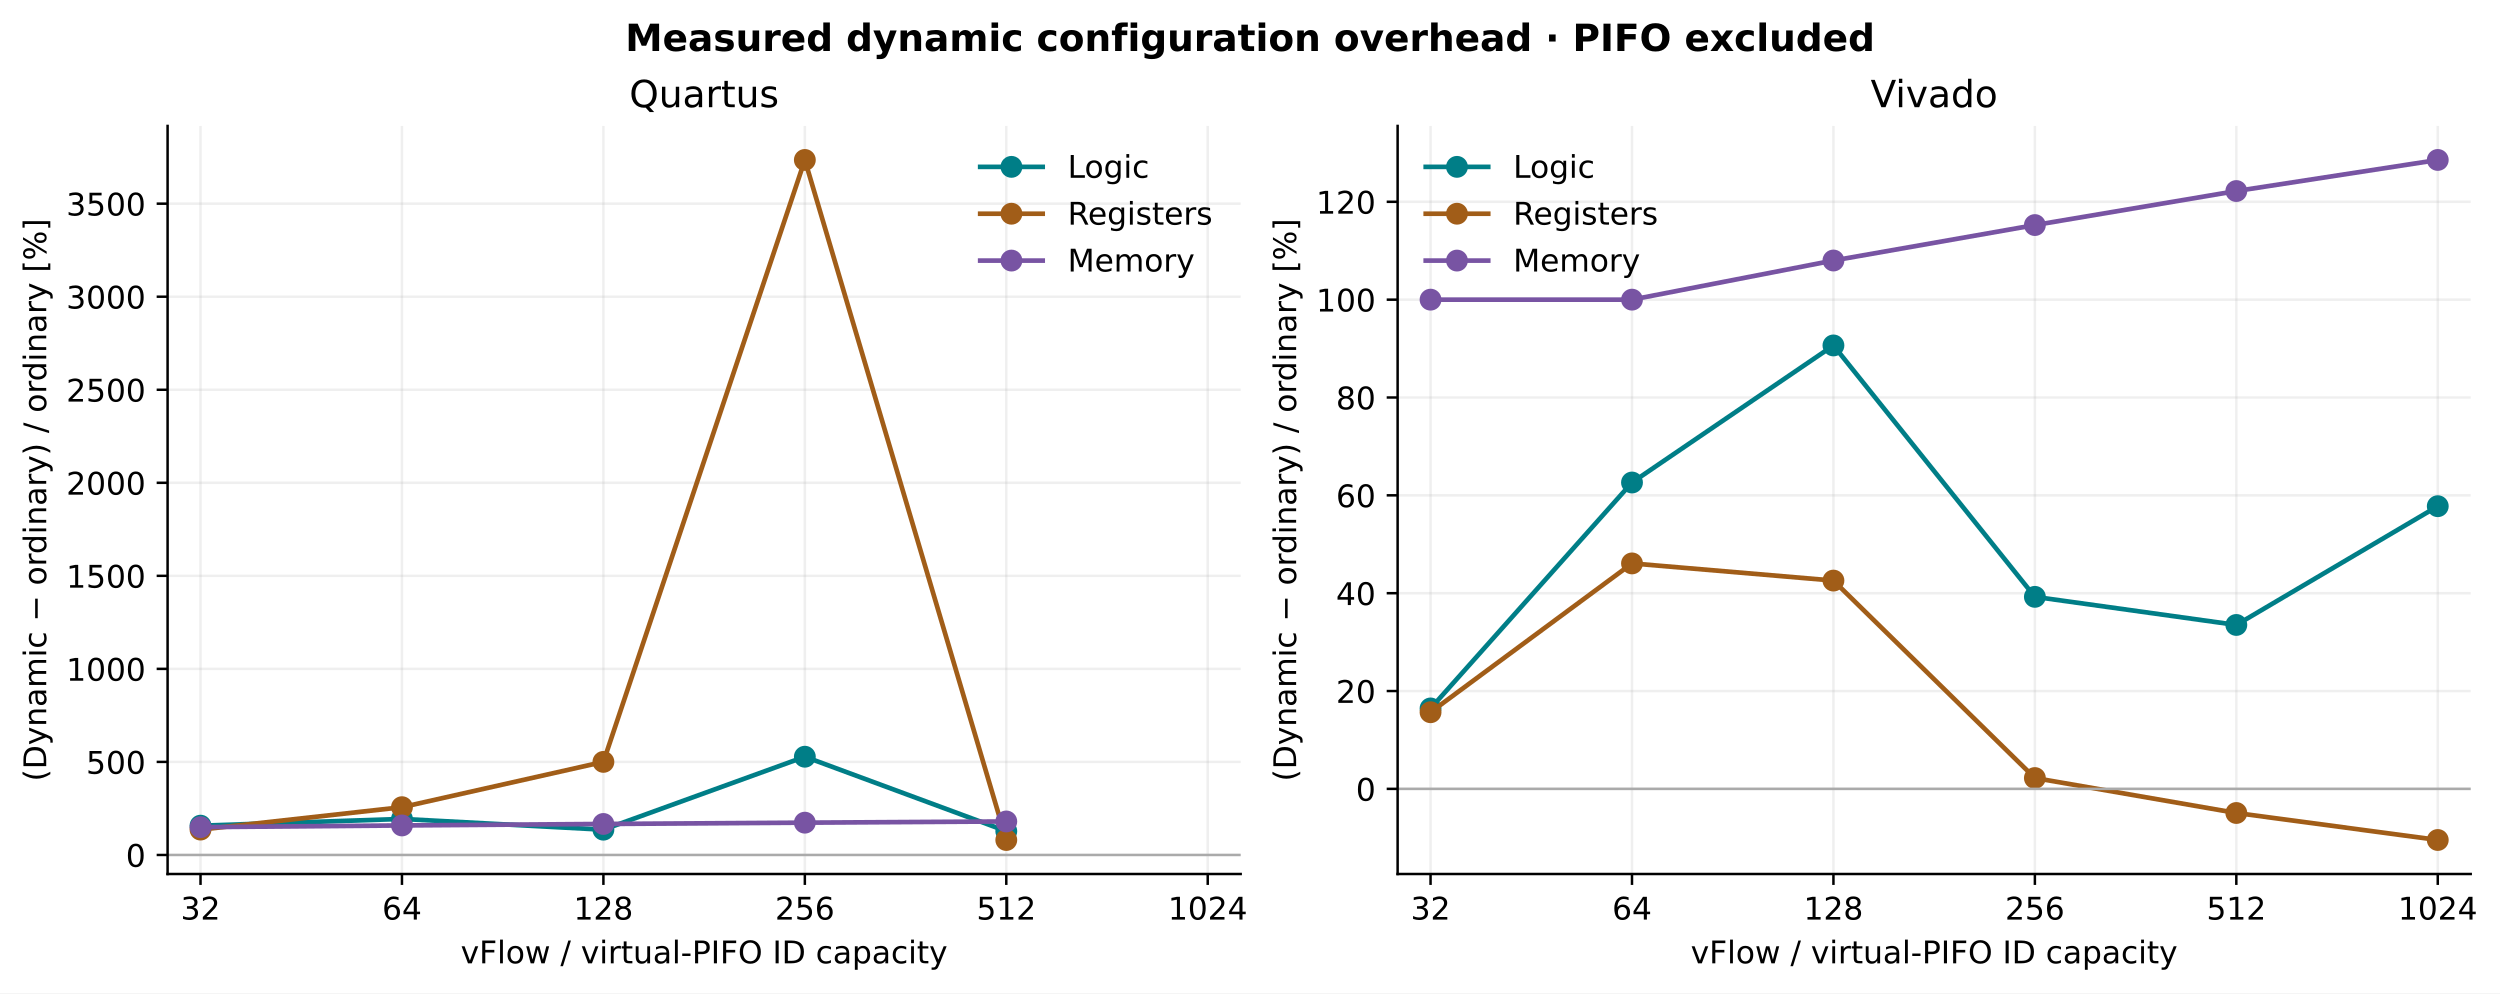
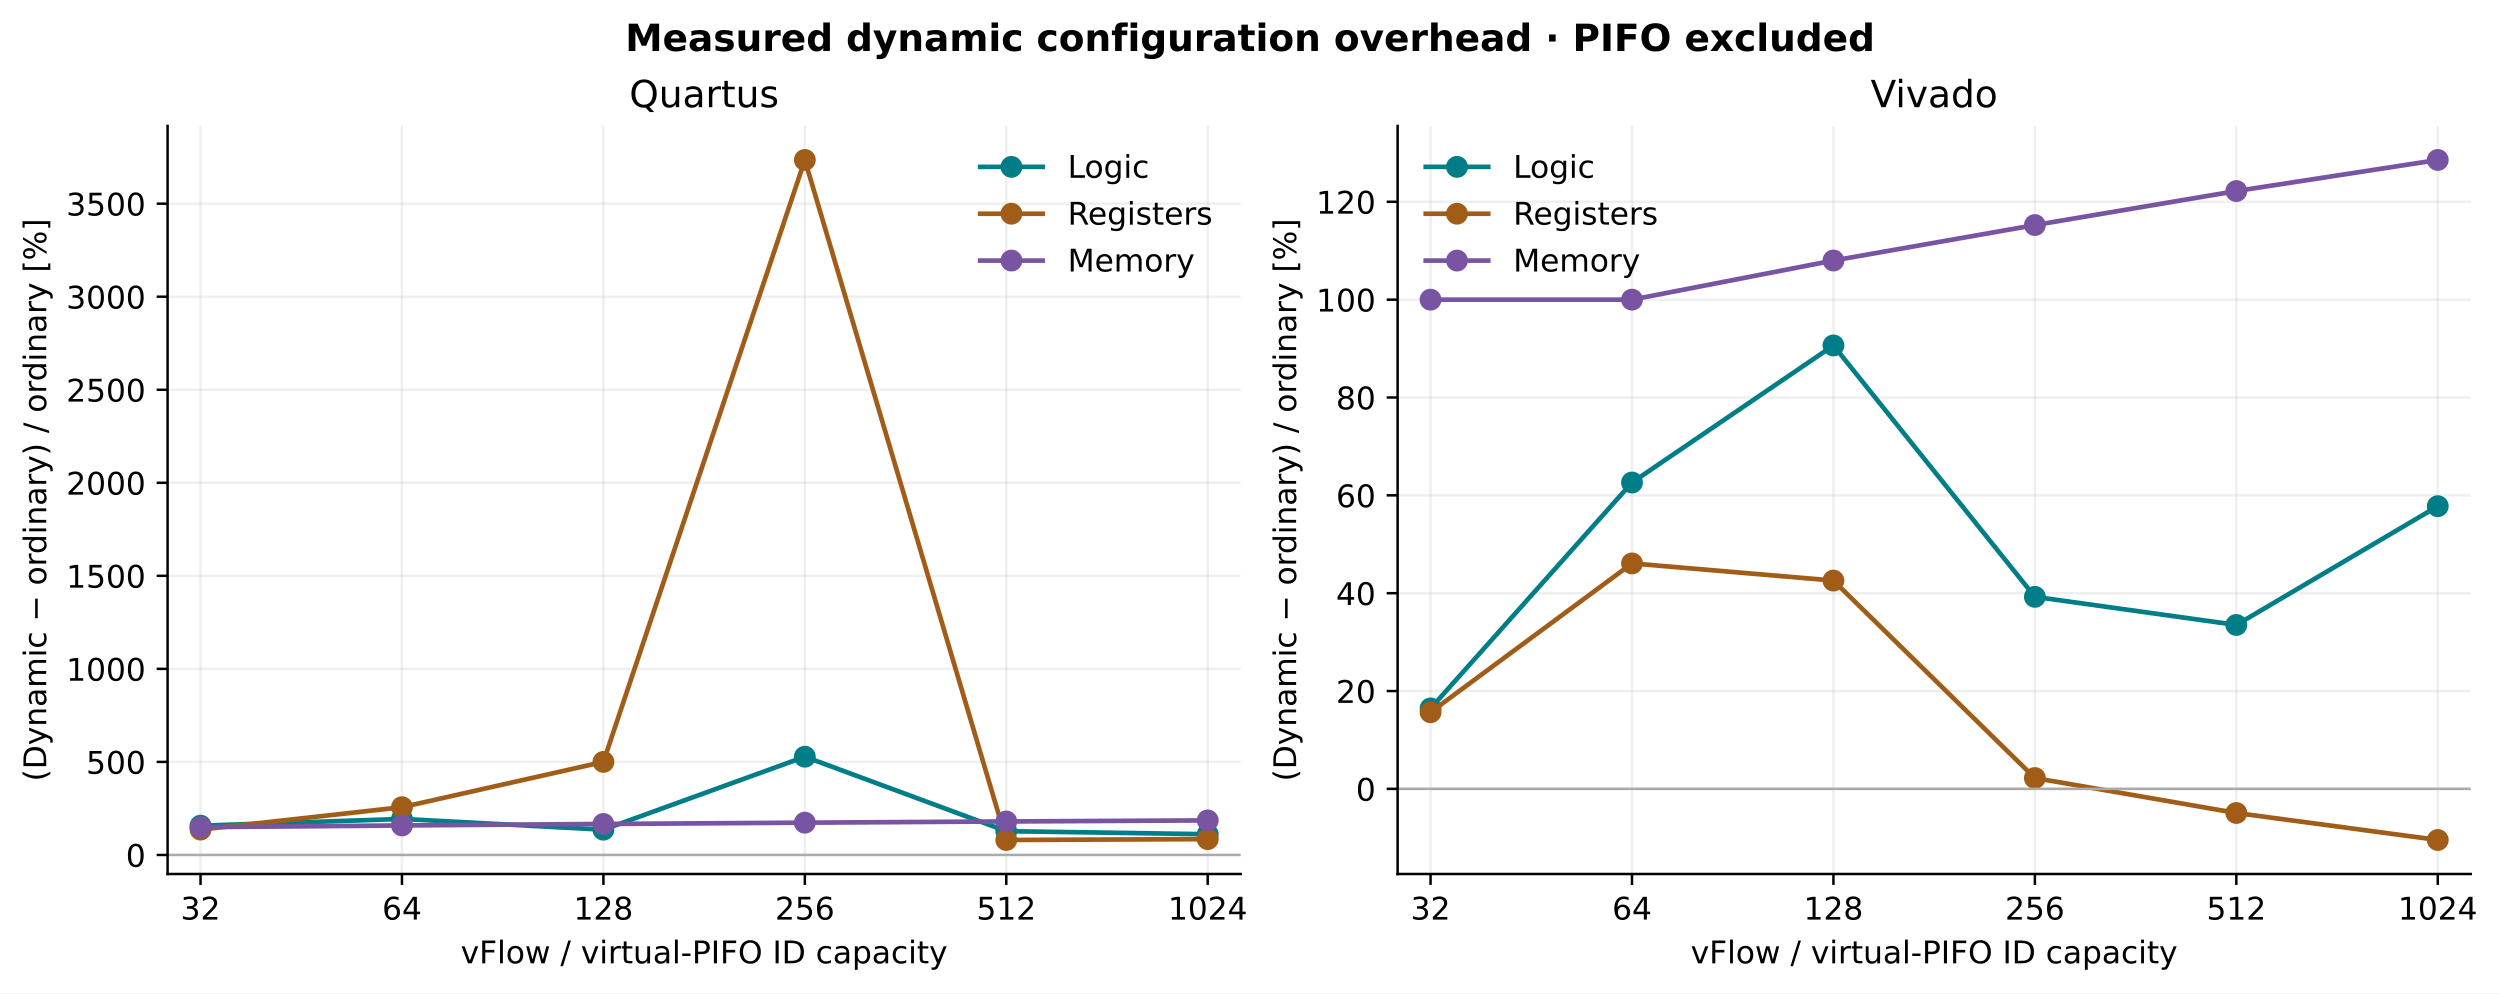
<svg xmlns="http://www.w3.org/2000/svg" xmlns:xlink="http://www.w3.org/1999/xlink" width="800.341pt" height="318pt" viewBox="0 0 800.341 318" version="1.1">
  <defs>
    <style type="text/css">*{stroke-linejoin: round; stroke-linecap: butt}</style>
  </defs>
  <g id="figure_1">
    <g id="patch_1">
      <path d="M 0 318  L 800.341 318  L 800.341 0  L 0 0  z " style="fill: #ffffff" />
    </g>
    <g id="axes_1">
      <g id="patch_2">
        <path d="M 53.651 279.799  L 397.181 279.799  L 397.181 40.32  L 53.651 40.32  z " style="fill: #ffffff" />
      </g>
      <g id="matplotlib.axis_1">
        <g id="xtick_1">
          <g id="line2d_1">
-             <path d="M 64.195 279.799  L 64.195 40.32  " clip-path="url(#p78a4fb3e5c)" style="fill: none; stroke: #b0b0b0; stroke-opacity: 0.2; stroke-width: 0.8; stroke-linecap: square" />
+             <path d="M 64.195 279.799  L 64.195 40.32  " clip-path="url(#pef6dad6946)" style="fill: none; stroke: #b0b0b0; stroke-opacity: 0.2; stroke-width: 0.8; stroke-linecap: square" />
          </g>
          <g id="line2d_2">
            <defs>
-               <path id="m01ea45f438" d="M 0 0  L 0 3.5  " style="stroke: #000000; stroke-width: 0.8" />
+               <path id="mdda1c6fd56" d="M 0 0  L 0 3.5  " style="stroke: #000000; stroke-width: 0.8" />
            </defs>
            <g>
-               <use xlink:href="#m01ea45f438" x="64.195" y="279.799" style="stroke: #000000; stroke-width: 0.8" />
+               <use xlink:href="#mdda1c6fd56" x="64.195" y="279.799" style="stroke: #000000; stroke-width: 0.8" />
            </g>
          </g>
          <g id="text_1">
            <text style="font-size: 10px; font-family: 'DejaVu Sans'; text-anchor: middle" x="64.195" y="294.396" transform="rotate(-0 64.19457 294.3964)">32</text>
          </g>
        </g>
        <g id="xtick_2">
          <g id="line2d_3">
-             <path d="M 128.683 279.799  L 128.683 40.32  " clip-path="url(#p78a4fb3e5c)" style="fill: none; stroke: #b0b0b0; stroke-opacity: 0.2; stroke-width: 0.8; stroke-linecap: square" />
+             <path d="M 128.683 279.799  L 128.683 40.32  " clip-path="url(#pef6dad6946)" style="fill: none; stroke: #b0b0b0; stroke-opacity: 0.2; stroke-width: 0.8; stroke-linecap: square" />
          </g>
          <g id="line2d_4">
            <g>
-               <use xlink:href="#m01ea45f438" x="128.683" y="279.799" style="stroke: #000000; stroke-width: 0.8" />
+               <use xlink:href="#mdda1c6fd56" x="128.683" y="279.799" style="stroke: #000000; stroke-width: 0.8" />
            </g>
          </g>
          <g id="text_2">
            <text style="font-size: 10px; font-family: 'DejaVu Sans'; text-anchor: middle" x="128.683" y="294.396" transform="rotate(-0 128.6831 294.3964)">64</text>
          </g>
        </g>
        <g id="xtick_3">
          <g id="line2d_5">
-             <path d="M 193.172 279.799  L 193.172 40.32  " clip-path="url(#p78a4fb3e5c)" style="fill: none; stroke: #b0b0b0; stroke-opacity: 0.2; stroke-width: 0.8; stroke-linecap: square" />
+             <path d="M 193.172 279.799  L 193.172 40.32  " clip-path="url(#pef6dad6946)" style="fill: none; stroke: #b0b0b0; stroke-opacity: 0.2; stroke-width: 0.8; stroke-linecap: square" />
          </g>
          <g id="line2d_6">
            <g>
-               <use xlink:href="#m01ea45f438" x="193.172" y="279.799" style="stroke: #000000; stroke-width: 0.8" />
+               <use xlink:href="#mdda1c6fd56" x="193.172" y="279.799" style="stroke: #000000; stroke-width: 0.8" />
            </g>
          </g>
          <g id="text_3">
            <text style="font-size: 10px; font-family: 'DejaVu Sans'; text-anchor: middle" x="193.172" y="294.396" transform="rotate(-0 193.1716 294.3964)">128</text>
          </g>
        </g>
        <g id="xtick_4">
          <g id="line2d_7">
-             <path d="M 257.66 279.799  L 257.66 40.32  " clip-path="url(#p78a4fb3e5c)" style="fill: none; stroke: #b0b0b0; stroke-opacity: 0.2; stroke-width: 0.8; stroke-linecap: square" />
+             <path d="M 257.66 279.799  L 257.66 40.32  " clip-path="url(#pef6dad6946)" style="fill: none; stroke: #b0b0b0; stroke-opacity: 0.2; stroke-width: 0.8; stroke-linecap: square" />
          </g>
          <g id="line2d_8">
            <g>
-               <use xlink:href="#m01ea45f438" x="257.66" y="279.799" style="stroke: #000000; stroke-width: 0.8" />
+               <use xlink:href="#mdda1c6fd56" x="257.66" y="279.799" style="stroke: #000000; stroke-width: 0.8" />
            </g>
          </g>
          <g id="text_4">
            <text style="font-size: 10px; font-family: 'DejaVu Sans'; text-anchor: middle" x="257.66" y="294.396" transform="rotate(-0 257.66 294.3964)">256</text>
          </g>
        </g>
        <g id="xtick_5">
          <g id="line2d_9">
-             <path d="M 322.149 279.799  L 322.149 40.32  " clip-path="url(#p78a4fb3e5c)" style="fill: none; stroke: #b0b0b0; stroke-opacity: 0.2; stroke-width: 0.8; stroke-linecap: square" />
+             <path d="M 322.149 279.799  L 322.149 40.32  " clip-path="url(#pef6dad6946)" style="fill: none; stroke: #b0b0b0; stroke-opacity: 0.2; stroke-width: 0.8; stroke-linecap: square" />
          </g>
          <g id="line2d_10">
            <g>
-               <use xlink:href="#m01ea45f438" x="322.149" y="279.799" style="stroke: #000000; stroke-width: 0.8" />
+               <use xlink:href="#mdda1c6fd56" x="322.149" y="279.799" style="stroke: #000000; stroke-width: 0.8" />
            </g>
          </g>
          <g id="text_5">
            <text style="font-size: 10px; font-family: 'DejaVu Sans'; text-anchor: middle" x="322.149" y="294.396" transform="rotate(-0 322.1485 294.3964)">512</text>
          </g>
        </g>
        <g id="xtick_6">
          <g id="line2d_11">
-             <path d="M 386.637 279.799  L 386.637 40.32  " clip-path="url(#p78a4fb3e5c)" style="fill: none; stroke: #b0b0b0; stroke-opacity: 0.2; stroke-width: 0.8; stroke-linecap: square" />
+             <path d="M 386.637 279.799  L 386.637 40.32  " clip-path="url(#pef6dad6946)" style="fill: none; stroke: #b0b0b0; stroke-opacity: 0.2; stroke-width: 0.8; stroke-linecap: square" />
          </g>
          <g id="line2d_12">
            <g>
-               <use xlink:href="#m01ea45f438" x="386.637" y="279.799" style="stroke: #000000; stroke-width: 0.8" />
+               <use xlink:href="#mdda1c6fd56" x="386.637" y="279.799" style="stroke: #000000; stroke-width: 0.8" />
            </g>
          </g>
          <g id="text_6">
            <text style="font-size: 10px; font-family: 'DejaVu Sans'; text-anchor: middle" x="386.637" y="294.396" transform="rotate(-0 386.637 294.3964)">1024</text>
          </g>
        </g>
        <g id="text_7">
          <text style="font-size: 10px; font-family: 'DejaVu Sans'; text-anchor: middle" x="225.416" y="308.397" transform="rotate(-0 225.4158 308.3972)">vFlow / virtual-PIFO ID capacity</text>
        </g>
      </g>
      <g id="matplotlib.axis_2">
        <g id="ytick_1">
          <g id="line2d_13">
-             <path d="M 53.651 273.702  L 397.181 273.702  " clip-path="url(#p78a4fb3e5c)" style="fill: none; stroke: #b0b0b0; stroke-opacity: 0.2; stroke-width: 0.8; stroke-linecap: square" />
+             <path d="M 53.651 273.702  L 397.181 273.702  " clip-path="url(#pef6dad6946)" style="fill: none; stroke: #b0b0b0; stroke-opacity: 0.2; stroke-width: 0.8; stroke-linecap: square" />
          </g>
          <g id="line2d_14">
            <defs>
-               <path id="mc068bdd57a" d="M 0 0  L -3.5 0  " style="stroke: #000000; stroke-width: 0.8" />
+               <path id="m05d23c8e05" d="M 0 0  L -3.5 0  " style="stroke: #000000; stroke-width: 0.8" />
            </defs>
            <g>
-               <use xlink:href="#mc068bdd57a" x="53.651" y="273.702" style="stroke: #000000; stroke-width: 0.8" />
+               <use xlink:href="#m05d23c8e05" x="53.651" y="273.702" style="stroke: #000000; stroke-width: 0.8" />
            </g>
          </g>
          <g id="text_8">
            <text style="font-size: 10px; font-family: 'DejaVu Sans'; text-anchor: end" x="46.651" y="277.501" transform="rotate(-0 46.65078 277.5007)">0</text>
          </g>
        </g>
        <g id="ytick_2">
          <g id="line2d_15">
-             <path d="M 53.651 243.916  L 397.181 243.916  " clip-path="url(#p78a4fb3e5c)" style="fill: none; stroke: #b0b0b0; stroke-opacity: 0.2; stroke-width: 0.8; stroke-linecap: square" />
+             <path d="M 53.651 243.916  L 397.181 243.916  " clip-path="url(#pef6dad6946)" style="fill: none; stroke: #b0b0b0; stroke-opacity: 0.2; stroke-width: 0.8; stroke-linecap: square" />
          </g>
          <g id="line2d_16">
            <g>
-               <use xlink:href="#mc068bdd57a" x="53.651" y="243.916" style="stroke: #000000; stroke-width: 0.8" />
+               <use xlink:href="#m05d23c8e05" x="53.651" y="243.916" style="stroke: #000000; stroke-width: 0.8" />
            </g>
          </g>
          <g id="text_9">
            <text style="font-size: 10px; font-family: 'DejaVu Sans'; text-anchor: end" x="46.651" y="247.715" transform="rotate(-0 46.65078 247.7149)">500</text>
          </g>
        </g>
        <g id="ytick_3">
          <g id="line2d_17">
-             <path d="M 53.651 214.13  L 397.181 214.13  " clip-path="url(#p78a4fb3e5c)" style="fill: none; stroke: #b0b0b0; stroke-opacity: 0.2; stroke-width: 0.8; stroke-linecap: square" />
+             <path d="M 53.651 214.13  L 397.181 214.13  " clip-path="url(#pef6dad6946)" style="fill: none; stroke: #b0b0b0; stroke-opacity: 0.2; stroke-width: 0.8; stroke-linecap: square" />
          </g>
          <g id="line2d_18">
            <g>
-               <use xlink:href="#mc068bdd57a" x="53.651" y="214.13" style="stroke: #000000; stroke-width: 0.8" />
+               <use xlink:href="#m05d23c8e05" x="53.651" y="214.13" style="stroke: #000000; stroke-width: 0.8" />
            </g>
          </g>
          <g id="text_10">
            <text style="font-size: 10px; font-family: 'DejaVu Sans'; text-anchor: end" x="46.651" y="217.929" transform="rotate(-0 46.65078 217.929)">1000</text>
          </g>
        </g>
        <g id="ytick_4">
          <g id="line2d_19">
-             <path d="M 53.651 184.344  L 397.181 184.344  " clip-path="url(#p78a4fb3e5c)" style="fill: none; stroke: #b0b0b0; stroke-opacity: 0.2; stroke-width: 0.8; stroke-linecap: square" />
+             <path d="M 53.651 184.344  L 397.181 184.344  " clip-path="url(#pef6dad6946)" style="fill: none; stroke: #b0b0b0; stroke-opacity: 0.2; stroke-width: 0.8; stroke-linecap: square" />
          </g>
          <g id="line2d_20">
            <g>
-               <use xlink:href="#mc068bdd57a" x="53.651" y="184.344" style="stroke: #000000; stroke-width: 0.8" />
+               <use xlink:href="#m05d23c8e05" x="53.651" y="184.344" style="stroke: #000000; stroke-width: 0.8" />
            </g>
          </g>
          <g id="text_11">
            <text style="font-size: 10px; font-family: 'DejaVu Sans'; text-anchor: end" x="46.651" y="188.143" transform="rotate(-0 46.65078 188.1431)">1500</text>
          </g>
        </g>
        <g id="ytick_5">
          <g id="line2d_21">
-             <path d="M 53.651 154.558  L 397.181 154.558  " clip-path="url(#p78a4fb3e5c)" style="fill: none; stroke: #b0b0b0; stroke-opacity: 0.2; stroke-width: 0.8; stroke-linecap: square" />
+             <path d="M 53.651 154.558  L 397.181 154.558  " clip-path="url(#pef6dad6946)" style="fill: none; stroke: #b0b0b0; stroke-opacity: 0.2; stroke-width: 0.8; stroke-linecap: square" />
          </g>
          <g id="line2d_22">
            <g>
-               <use xlink:href="#mc068bdd57a" x="53.651" y="154.558" style="stroke: #000000; stroke-width: 0.8" />
+               <use xlink:href="#m05d23c8e05" x="53.651" y="154.558" style="stroke: #000000; stroke-width: 0.8" />
            </g>
          </g>
          <g id="text_12">
            <text style="font-size: 10px; font-family: 'DejaVu Sans'; text-anchor: end" x="46.651" y="158.357" transform="rotate(-0 46.65078 158.3572)">2000</text>
          </g>
        </g>
        <g id="ytick_6">
          <g id="line2d_23">
-             <path d="M 53.651 124.773  L 397.181 124.773  " clip-path="url(#p78a4fb3e5c)" style="fill: none; stroke: #b0b0b0; stroke-opacity: 0.2; stroke-width: 0.8; stroke-linecap: square" />
+             <path d="M 53.651 124.773  L 397.181 124.773  " clip-path="url(#pef6dad6946)" style="fill: none; stroke: #b0b0b0; stroke-opacity: 0.2; stroke-width: 0.8; stroke-linecap: square" />
          </g>
          <g id="line2d_24">
            <g>
-               <use xlink:href="#mc068bdd57a" x="53.651" y="124.773" style="stroke: #000000; stroke-width: 0.8" />
+               <use xlink:href="#m05d23c8e05" x="53.651" y="124.773" style="stroke: #000000; stroke-width: 0.8" />
            </g>
          </g>
          <g id="text_13">
            <text style="font-size: 10px; font-family: 'DejaVu Sans'; text-anchor: end" x="46.651" y="128.571" transform="rotate(-0 46.65078 128.5714)">2500</text>
          </g>
        </g>
        <g id="ytick_7">
          <g id="line2d_25">
-             <path d="M 53.651 94.987  L 397.181 94.987  " clip-path="url(#p78a4fb3e5c)" style="fill: none; stroke: #b0b0b0; stroke-opacity: 0.2; stroke-width: 0.8; stroke-linecap: square" />
+             <path d="M 53.651 94.987  L 397.181 94.987  " clip-path="url(#pef6dad6946)" style="fill: none; stroke: #b0b0b0; stroke-opacity: 0.2; stroke-width: 0.8; stroke-linecap: square" />
          </g>
          <g id="line2d_26">
            <g>
-               <use xlink:href="#mc068bdd57a" x="53.651" y="94.987" style="stroke: #000000; stroke-width: 0.8" />
+               <use xlink:href="#m05d23c8e05" x="53.651" y="94.987" style="stroke: #000000; stroke-width: 0.8" />
            </g>
          </g>
          <g id="text_14">
            <text style="font-size: 10px; font-family: 'DejaVu Sans'; text-anchor: end" x="46.651" y="98.785" transform="rotate(-0 46.65078 98.78548)">3000</text>
          </g>
        </g>
        <g id="ytick_8">
          <g id="line2d_27">
-             <path d="M 53.651 65.201  L 397.181 65.201  " clip-path="url(#p78a4fb3e5c)" style="fill: none; stroke: #b0b0b0; stroke-opacity: 0.2; stroke-width: 0.8; stroke-linecap: square" />
+             <path d="M 53.651 65.201  L 397.181 65.201  " clip-path="url(#pef6dad6946)" style="fill: none; stroke: #b0b0b0; stroke-opacity: 0.2; stroke-width: 0.8; stroke-linecap: square" />
          </g>
          <g id="line2d_28">
            <g>
-               <use xlink:href="#mc068bdd57a" x="53.651" y="65.201" style="stroke: #000000; stroke-width: 0.8" />
+               <use xlink:href="#m05d23c8e05" x="53.651" y="65.201" style="stroke: #000000; stroke-width: 0.8" />
            </g>
          </g>
          <g id="text_15">
            <text style="font-size: 10px; font-family: 'DejaVu Sans'; text-anchor: end" x="46.651" y="69" transform="rotate(-0 46.65078 68.99961)">3500</text>
          </g>
        </g>
        <g id="text_16">
          <text style="font-size: 10px; font-family: 'DejaVu Sans'; text-anchor: middle" x="14.798" y="160.059" transform="rotate(-90 14.79844 160.0591)">(Dynamic − ordinary) / ordinary [%]</text>
        </g>
      </g>
      <g id="line2d_29">
-         <path d="M 64.195 264.325  L 128.683 262.172  L 193.172 265.611  L 257.66 242.255  L 322.149 266.086  " clip-path="url(#p78a4fb3e5c)" style="fill: none; stroke: #007e87; stroke-width: 1.5; stroke-linecap: square" />
+         <path d="M 64.195 264.325  L 128.683 262.172  L 193.172 265.611  L 257.66 242.255  L 322.149 266.086  L 386.637 267.066  " clip-path="url(#pef6dad6946)" style="fill: none; stroke: #007e87; stroke-width: 1.5; stroke-linecap: square" />
        <defs>
-           <path id="mf0b96a7a0e" d="M 0 3  C 0.796 3 1.559 2.684 2.121 2.121  C 2.684 1.559 3 0.796 3 0  C 3 -0.796 2.684 -1.559 2.121 -2.121  C 1.559 -2.684 0.796 -3 0 -3  C -0.796 -3 -1.559 -2.684 -2.121 -2.121  C -2.684 -1.559 -3 -0.796 -3 0  C -3 0.796 -2.684 1.559 -2.121 2.121  C -1.559 2.684 -0.796 3 0 3  z " style="stroke: #007e87" />
+           <path id="mf5cfd9f9db" d="M 0 3  C 0.796 3 1.559 2.684 2.121 2.121  C 2.684 1.559 3 0.796 3 0  C 3 -0.796 2.684 -1.559 2.121 -2.121  C 1.559 -2.684 0.796 -3 0 -3  C -0.796 -3 -1.559 -2.684 -2.121 -2.121  C -2.684 -1.559 -3 -0.796 -3 0  C -3 0.796 -2.684 1.559 -2.121 2.121  C -1.559 2.684 -0.796 3 0 3  z " style="stroke: #007e87" />
        </defs>
-         <g clip-path="url(#p78a4fb3e5c)">
-           <use xlink:href="#mf0b96a7a0e" x="64.195" y="264.325" style="fill: #007e87; stroke: #007e87" />
-           <use xlink:href="#mf0b96a7a0e" x="128.683" y="262.172" style="fill: #007e87; stroke: #007e87" />
-           <use xlink:href="#mf0b96a7a0e" x="193.172" y="265.611" style="fill: #007e87; stroke: #007e87" />
-           <use xlink:href="#mf0b96a7a0e" x="257.66" y="242.255" style="fill: #007e87; stroke: #007e87" />
-           <use xlink:href="#mf0b96a7a0e" x="322.149" y="266.086" style="fill: #007e87; stroke: #007e87" />
+         <g clip-path="url(#pef6dad6946)">
+           <use xlink:href="#mf5cfd9f9db" x="64.195" y="264.325" style="fill: #007e87; stroke: #007e87" />
+           <use xlink:href="#mf5cfd9f9db" x="128.683" y="262.172" style="fill: #007e87; stroke: #007e87" />
+           <use xlink:href="#mf5cfd9f9db" x="193.172" y="265.611" style="fill: #007e87; stroke: #007e87" />
+           <use xlink:href="#mf5cfd9f9db" x="257.66" y="242.255" style="fill: #007e87; stroke: #007e87" />
+           <use xlink:href="#mf5cfd9f9db" x="322.149" y="266.086" style="fill: #007e87; stroke: #007e87" />
+           <use xlink:href="#mf5cfd9f9db" x="386.637" y="267.066" style="fill: #007e87; stroke: #007e87" />
        </g>
      </g>
      <g id="line2d_30">
-         <path d="M 64.195 265.578  L 128.683 258.407  L 193.172 243.908  L 257.66 51.205  L 322.149 268.913  " clip-path="url(#p78a4fb3e5c)" style="fill: none; stroke: #a15d18; stroke-width: 1.5; stroke-linecap: square" />
+         <path d="M 64.195 265.578  L 128.683 258.407  L 193.172 243.908  L 257.66 51.205  L 322.149 268.913  L 386.637 268.631  " clip-path="url(#pef6dad6946)" style="fill: none; stroke: #a15d18; stroke-width: 1.5; stroke-linecap: square" />
        <defs>
-           <path id="me5609e2a52" d="M 0 3  C 0.796 3 1.559 2.684 2.121 2.121  C 2.684 1.559 3 0.796 3 0  C 3 -0.796 2.684 -1.559 2.121 -2.121  C 1.559 -2.684 0.796 -3 0 -3  C -0.796 -3 -1.559 -2.684 -2.121 -2.121  C -2.684 -1.559 -3 -0.796 -3 0  C -3 0.796 -2.684 1.559 -2.121 2.121  C -1.559 2.684 -0.796 3 0 3  z " style="stroke: #a15d18" />
+           <path id="madaf91d214" d="M 0 3  C 0.796 3 1.559 2.684 2.121 2.121  C 2.684 1.559 3 0.796 3 0  C 3 -0.796 2.684 -1.559 2.121 -2.121  C 1.559 -2.684 0.796 -3 0 -3  C -0.796 -3 -1.559 -2.684 -2.121 -2.121  C -2.684 -1.559 -3 -0.796 -3 0  C -3 0.796 -2.684 1.559 -2.121 2.121  C -1.559 2.684 -0.796 3 0 3  z " style="stroke: #a15d18" />
        </defs>
-         <g clip-path="url(#p78a4fb3e5c)">
-           <use xlink:href="#me5609e2a52" x="64.195" y="265.578" style="fill: #a15d18; stroke: #a15d18" />
-           <use xlink:href="#me5609e2a52" x="128.683" y="258.407" style="fill: #a15d18; stroke: #a15d18" />
-           <use xlink:href="#me5609e2a52" x="193.172" y="243.908" style="fill: #a15d18; stroke: #a15d18" />
-           <use xlink:href="#me5609e2a52" x="257.66" y="51.205" style="fill: #a15d18; stroke: #a15d18" />
-           <use xlink:href="#me5609e2a52" x="322.149" y="268.913" style="fill: #a15d18; stroke: #a15d18" />
+         <g clip-path="url(#pef6dad6946)">
+           <use xlink:href="#madaf91d214" x="64.195" y="265.578" style="fill: #a15d18; stroke: #a15d18" />
+           <use xlink:href="#madaf91d214" x="128.683" y="258.407" style="fill: #a15d18; stroke: #a15d18" />
+           <use xlink:href="#madaf91d214" x="193.172" y="243.908" style="fill: #a15d18; stroke: #a15d18" />
+           <use xlink:href="#madaf91d214" x="257.66" y="51.205" style="fill: #a15d18; stroke: #a15d18" />
+           <use xlink:href="#madaf91d214" x="322.149" y="268.913" style="fill: #a15d18; stroke: #a15d18" />
+           <use xlink:href="#madaf91d214" x="386.637" y="268.631" style="fill: #a15d18; stroke: #a15d18" />
        </g>
      </g>
      <g id="line2d_31">
-         <path d="M 64.195 264.801  L 128.683 264.256  L 193.172 263.78  L 257.66 263.366  L 322.149 262.979  " clip-path="url(#p78a4fb3e5c)" style="fill: none; stroke: #7854a3; stroke-width: 1.5; stroke-linecap: square" />
+         <path d="M 64.195 264.801  L 128.683 264.256  L 193.172 263.78  L 257.66 263.366  L 322.149 262.979  L 386.637 262.639  " clip-path="url(#pef6dad6946)" style="fill: none; stroke: #7854a3; stroke-width: 1.5; stroke-linecap: square" />
        <defs>
-           <path id="m9876762f08" d="M 0 3  C 0.796 3 1.559 2.684 2.121 2.121  C 2.684 1.559 3 0.796 3 0  C 3 -0.796 2.684 -1.559 2.121 -2.121  C 1.559 -2.684 0.796 -3 0 -3  C -0.796 -3 -1.559 -2.684 -2.121 -2.121  C -2.684 -1.559 -3 -0.796 -3 0  C -3 0.796 -2.684 1.559 -2.121 2.121  C -1.559 2.684 -0.796 3 0 3  z " style="stroke: #7854a3" />
+           <path id="m9feae2b0d7" d="M 0 3  C 0.796 3 1.559 2.684 2.121 2.121  C 2.684 1.559 3 0.796 3 0  C 3 -0.796 2.684 -1.559 2.121 -2.121  C 1.559 -2.684 0.796 -3 0 -3  C -0.796 -3 -1.559 -2.684 -2.121 -2.121  C -2.684 -1.559 -3 -0.796 -3 0  C -3 0.796 -2.684 1.559 -2.121 2.121  C -1.559 2.684 -0.796 3 0 3  z " style="stroke: #7854a3" />
        </defs>
-         <g clip-path="url(#p78a4fb3e5c)">
-           <use xlink:href="#m9876762f08" x="64.195" y="264.801" style="fill: #7854a3; stroke: #7854a3" />
-           <use xlink:href="#m9876762f08" x="128.683" y="264.256" style="fill: #7854a3; stroke: #7854a3" />
-           <use xlink:href="#m9876762f08" x="193.172" y="263.78" style="fill: #7854a3; stroke: #7854a3" />
-           <use xlink:href="#m9876762f08" x="257.66" y="263.366" style="fill: #7854a3; stroke: #7854a3" />
-           <use xlink:href="#m9876762f08" x="322.149" y="262.979" style="fill: #7854a3; stroke: #7854a3" />
+         <g clip-path="url(#pef6dad6946)">
+           <use xlink:href="#m9feae2b0d7" x="64.195" y="264.801" style="fill: #7854a3; stroke: #7854a3" />
+           <use xlink:href="#m9feae2b0d7" x="128.683" y="264.256" style="fill: #7854a3; stroke: #7854a3" />
+           <use xlink:href="#m9feae2b0d7" x="193.172" y="263.78" style="fill: #7854a3; stroke: #7854a3" />
+           <use xlink:href="#m9feae2b0d7" x="257.66" y="263.366" style="fill: #7854a3; stroke: #7854a3" />
+           <use xlink:href="#m9feae2b0d7" x="322.149" y="262.979" style="fill: #7854a3; stroke: #7854a3" />
+           <use xlink:href="#m9feae2b0d7" x="386.637" y="262.639" style="fill: #7854a3; stroke: #7854a3" />
        </g>
      </g>
      <g id="line2d_32">
-         <path d="M 53.651 273.702  L 397.181 273.702  " clip-path="url(#p78a4fb3e5c)" style="fill: none; stroke: #aaaaaa; stroke-width: 0.8; stroke-linecap: square" />
+         <path d="M 53.651 273.702  L 397.181 273.702  " clip-path="url(#pef6dad6946)" style="fill: none; stroke: #aaaaaa; stroke-width: 0.8; stroke-linecap: square" />
      </g>
      <g id="patch_3">
        <path d="M 53.651 279.799  L 53.651 40.32  " style="fill: none; stroke: #000000; stroke-width: 0.8; stroke-linejoin: miter; stroke-linecap: square" />
      </g>
      <g id="patch_4">
        <path d="M 53.651 279.799  L 397.181 279.799  " style="fill: none; stroke: #000000; stroke-width: 0.8; stroke-linejoin: miter; stroke-linecap: square" />
      </g>
      <g id="text_17">
        <text style="font-size: 12px; font-family: 'DejaVu Sans'; text-anchor: middle" x="225.416" y="34.32" transform="rotate(-0 225.4158 34.31954)">Quartus</text>
      </g>
      <g id="legend_1">
        <g id="line2d_33">
          <path d="M 313.798 53.418  L 323.798 53.418  L 333.798 53.418  " style="fill: none; stroke: #007e87; stroke-width: 1.5; stroke-linecap: square" />
          <g>
-             <use xlink:href="#mf0b96a7a0e" x="323.798" y="53.418" style="fill: #007e87; stroke: #007e87" />
+             <use xlink:href="#mf5cfd9f9db" x="323.798" y="53.418" style="fill: #007e87; stroke: #007e87" />
          </g>
        </g>
        <g id="text_18">
          <text style="font-size: 10px; font-family: 'DejaVu Sans'; text-anchor: start" x="341.798" y="56.918" transform="rotate(-0 341.798 56.91798)">Logic</text>
        </g>
        <g id="line2d_34">
          <path d="M 313.798 68.419  L 323.798 68.419  L 333.798 68.419  " style="fill: none; stroke: #a15d18; stroke-width: 1.5; stroke-linecap: square" />
          <g>
-             <use xlink:href="#me5609e2a52" x="323.798" y="68.419" style="fill: #a15d18; stroke: #a15d18" />
+             <use xlink:href="#madaf91d214" x="323.798" y="68.419" style="fill: #a15d18; stroke: #a15d18" />
          </g>
        </g>
        <g id="text_19">
          <text style="font-size: 10px; font-family: 'DejaVu Sans'; text-anchor: start" x="341.798" y="71.919" transform="rotate(-0 341.798 71.91876)">Registers</text>
        </g>
        <g id="line2d_35">
          <path d="M 313.798 83.42  L 323.798 83.42  L 333.798 83.42  " style="fill: none; stroke: #7854a3; stroke-width: 1.5; stroke-linecap: square" />
          <g>
-             <use xlink:href="#m9876762f08" x="323.798" y="83.42" style="fill: #7854a3; stroke: #7854a3" />
+             <use xlink:href="#m9feae2b0d7" x="323.798" y="83.42" style="fill: #7854a3; stroke: #7854a3" />
          </g>
        </g>
        <g id="text_20">
          <text style="font-size: 10px; font-family: 'DejaVu Sans'; text-anchor: start" x="341.798" y="86.92" transform="rotate(-0 341.798 86.91954)">Memory</text>
        </g>
      </g>
    </g>
    <g id="axes_2">
      <g id="patch_5">
        <path d="M 447.429 279.799  L 790.959 279.799  L 790.959 40.32  L 447.429 40.32  z " style="fill: #ffffff" />
      </g>
      <g id="matplotlib.axis_3">
        <g id="xtick_7">
          <g id="line2d_36">
-             <path d="M 457.973 279.799  L 457.973 40.32  " clip-path="url(#p7717766427)" style="fill: none; stroke: #b0b0b0; stroke-opacity: 0.2; stroke-width: 0.8; stroke-linecap: square" />
+             <path d="M 457.973 279.799  L 457.973 40.32  " clip-path="url(#p38c87dcbd3)" style="fill: none; stroke: #b0b0b0; stroke-opacity: 0.2; stroke-width: 0.8; stroke-linecap: square" />
          </g>
          <g id="line2d_37">
            <g>
-               <use xlink:href="#m01ea45f438" x="457.973" y="279.799" style="stroke: #000000; stroke-width: 0.8" />
+               <use xlink:href="#mdda1c6fd56" x="457.973" y="279.799" style="stroke: #000000; stroke-width: 0.8" />
            </g>
          </g>
          <g id="text_21">
            <text style="font-size: 10px; font-family: 'DejaVu Sans'; text-anchor: middle" x="457.973" y="294.396" transform="rotate(-0 457.9731 294.3964)">32</text>
          </g>
        </g>
        <g id="xtick_8">
          <g id="line2d_38">
-             <path d="M 522.462 279.799  L 522.462 40.32  " clip-path="url(#p7717766427)" style="fill: none; stroke: #b0b0b0; stroke-opacity: 0.2; stroke-width: 0.8; stroke-linecap: square" />
+             <path d="M 522.462 279.799  L 522.462 40.32  " clip-path="url(#p38c87dcbd3)" style="fill: none; stroke: #b0b0b0; stroke-opacity: 0.2; stroke-width: 0.8; stroke-linecap: square" />
          </g>
          <g id="line2d_39">
            <g>
-               <use xlink:href="#m01ea45f438" x="522.462" y="279.799" style="stroke: #000000; stroke-width: 0.8" />
+               <use xlink:href="#mdda1c6fd56" x="522.462" y="279.799" style="stroke: #000000; stroke-width: 0.8" />
            </g>
          </g>
          <g id="text_22">
            <text style="font-size: 10px; font-family: 'DejaVu Sans'; text-anchor: middle" x="522.462" y="294.396" transform="rotate(-0 522.4616 294.3964)">64</text>
          </g>
        </g>
        <g id="xtick_9">
          <g id="line2d_40">
-             <path d="M 586.95 279.799  L 586.95 40.32  " clip-path="url(#p7717766427)" style="fill: none; stroke: #b0b0b0; stroke-opacity: 0.2; stroke-width: 0.8; stroke-linecap: square" />
+             <path d="M 586.95 279.799  L 586.95 40.32  " clip-path="url(#p38c87dcbd3)" style="fill: none; stroke: #b0b0b0; stroke-opacity: 0.2; stroke-width: 0.8; stroke-linecap: square" />
          </g>
          <g id="line2d_41">
            <g>
-               <use xlink:href="#m01ea45f438" x="586.95" y="279.799" style="stroke: #000000; stroke-width: 0.8" />
+               <use xlink:href="#mdda1c6fd56" x="586.95" y="279.799" style="stroke: #000000; stroke-width: 0.8" />
            </g>
          </g>
          <g id="text_23">
            <text style="font-size: 10px; font-family: 'DejaVu Sans'; text-anchor: middle" x="586.95" y="294.396" transform="rotate(-0 586.9501 294.3964)">128</text>
          </g>
        </g>
        <g id="xtick_10">
          <g id="line2d_42">
-             <path d="M 651.439 279.799  L 651.439 40.32  " clip-path="url(#p7717766427)" style="fill: none; stroke: #b0b0b0; stroke-opacity: 0.2; stroke-width: 0.8; stroke-linecap: square" />
+             <path d="M 651.439 279.799  L 651.439 40.32  " clip-path="url(#p38c87dcbd3)" style="fill: none; stroke: #b0b0b0; stroke-opacity: 0.2; stroke-width: 0.8; stroke-linecap: square" />
          </g>
          <g id="line2d_43">
            <g>
-               <use xlink:href="#m01ea45f438" x="651.439" y="279.799" style="stroke: #000000; stroke-width: 0.8" />
+               <use xlink:href="#mdda1c6fd56" x="651.439" y="279.799" style="stroke: #000000; stroke-width: 0.8" />
            </g>
          </g>
          <g id="text_24">
            <text style="font-size: 10px; font-family: 'DejaVu Sans'; text-anchor: middle" x="651.439" y="294.396" transform="rotate(-0 651.4386 294.3964)">256</text>
          </g>
        </g>
        <g id="xtick_11">
          <g id="line2d_44">
-             <path d="M 715.927 279.799  L 715.927 40.32  " clip-path="url(#p7717766427)" style="fill: none; stroke: #b0b0b0; stroke-opacity: 0.2; stroke-width: 0.8; stroke-linecap: square" />
+             <path d="M 715.927 279.799  L 715.927 40.32  " clip-path="url(#p38c87dcbd3)" style="fill: none; stroke: #b0b0b0; stroke-opacity: 0.2; stroke-width: 0.8; stroke-linecap: square" />
          </g>
          <g id="line2d_45">
            <g>
-               <use xlink:href="#m01ea45f438" x="715.927" y="279.799" style="stroke: #000000; stroke-width: 0.8" />
+               <use xlink:href="#mdda1c6fd56" x="715.927" y="279.799" style="stroke: #000000; stroke-width: 0.8" />
            </g>
          </g>
          <g id="text_25">
            <text style="font-size: 10px; font-family: 'DejaVu Sans'; text-anchor: middle" x="715.927" y="294.396" transform="rotate(-0 715.927 294.3964)">512</text>
          </g>
        </g>
        <g id="xtick_12">
          <g id="line2d_46">
-             <path d="M 780.416 279.799  L 780.416 40.32  " clip-path="url(#p7717766427)" style="fill: none; stroke: #b0b0b0; stroke-opacity: 0.2; stroke-width: 0.8; stroke-linecap: square" />
+             <path d="M 780.416 279.799  L 780.416 40.32  " clip-path="url(#p38c87dcbd3)" style="fill: none; stroke: #b0b0b0; stroke-opacity: 0.2; stroke-width: 0.8; stroke-linecap: square" />
          </g>
          <g id="line2d_47">
            <g>
-               <use xlink:href="#m01ea45f438" x="780.416" y="279.799" style="stroke: #000000; stroke-width: 0.8" />
+               <use xlink:href="#mdda1c6fd56" x="780.416" y="279.799" style="stroke: #000000; stroke-width: 0.8" />
            </g>
          </g>
          <g id="text_26">
            <text style="font-size: 10px; font-family: 'DejaVu Sans'; text-anchor: middle" x="780.416" y="294.396" transform="rotate(-0 780.4155 294.3964)">1024</text>
          </g>
        </g>
        <g id="text_27">
          <text style="font-size: 10px; font-family: 'DejaVu Sans'; text-anchor: middle" x="619.194" y="308.397" transform="rotate(-0 619.1943 308.3972)">vFlow / virtual-PIFO ID capacity</text>
        </g>
      </g>
      <g id="matplotlib.axis_4">
        <g id="ytick_9">
          <g id="line2d_48">
-             <path d="M 447.429 252.548  L 790.959 252.548  " clip-path="url(#p7717766427)" style="fill: none; stroke: #b0b0b0; stroke-opacity: 0.2; stroke-width: 0.8; stroke-linecap: square" />
+             <path d="M 447.429 252.548  L 790.959 252.548  " clip-path="url(#p38c87dcbd3)" style="fill: none; stroke: #b0b0b0; stroke-opacity: 0.2; stroke-width: 0.8; stroke-linecap: square" />
          </g>
          <g id="line2d_49">
            <g>
-               <use xlink:href="#mc068bdd57a" x="447.429" y="252.548" style="stroke: #000000; stroke-width: 0.8" />
+               <use xlink:href="#m05d23c8e05" x="447.429" y="252.548" style="stroke: #000000; stroke-width: 0.8" />
            </g>
          </g>
          <g id="text_28">
            <text style="font-size: 10px; font-family: 'DejaVu Sans'; text-anchor: end" x="440.429" y="256.347" transform="rotate(-0 440.4293 256.3473)">0</text>
          </g>
        </g>
        <g id="ytick_10">
          <g id="line2d_50">
-             <path d="M 447.429 221.225  L 790.959 221.225  " clip-path="url(#p7717766427)" style="fill: none; stroke: #b0b0b0; stroke-opacity: 0.2; stroke-width: 0.8; stroke-linecap: square" />
+             <path d="M 447.429 221.225  L 790.959 221.225  " clip-path="url(#p38c87dcbd3)" style="fill: none; stroke: #b0b0b0; stroke-opacity: 0.2; stroke-width: 0.8; stroke-linecap: square" />
          </g>
          <g id="line2d_51">
            <g>
-               <use xlink:href="#mc068bdd57a" x="447.429" y="221.225" style="stroke: #000000; stroke-width: 0.8" />
+               <use xlink:href="#m05d23c8e05" x="447.429" y="221.225" style="stroke: #000000; stroke-width: 0.8" />
            </g>
          </g>
          <g id="text_29">
            <text style="font-size: 10px; font-family: 'DejaVu Sans'; text-anchor: end" x="440.429" y="225.024" transform="rotate(-0 440.4293 225.0236)">20</text>
          </g>
        </g>
        <g id="ytick_11">
          <g id="line2d_52">
-             <path d="M 447.429 189.901  L 790.959 189.901  " clip-path="url(#p7717766427)" style="fill: none; stroke: #b0b0b0; stroke-opacity: 0.2; stroke-width: 0.8; stroke-linecap: square" />
+             <path d="M 447.429 189.901  L 790.959 189.901  " clip-path="url(#p38c87dcbd3)" style="fill: none; stroke: #b0b0b0; stroke-opacity: 0.2; stroke-width: 0.8; stroke-linecap: square" />
          </g>
          <g id="line2d_53">
            <g>
-               <use xlink:href="#mc068bdd57a" x="447.429" y="189.901" style="stroke: #000000; stroke-width: 0.8" />
+               <use xlink:href="#m05d23c8e05" x="447.429" y="189.901" style="stroke: #000000; stroke-width: 0.8" />
            </g>
          </g>
          <g id="text_30">
            <text style="font-size: 10px; font-family: 'DejaVu Sans'; text-anchor: end" x="440.429" y="193.7" transform="rotate(-0 440.4293 193.6998)">40</text>
          </g>
        </g>
        <g id="ytick_12">
          <g id="line2d_54">
-             <path d="M 447.429 158.577  L 790.959 158.577  " clip-path="url(#p7717766427)" style="fill: none; stroke: #b0b0b0; stroke-opacity: 0.2; stroke-width: 0.8; stroke-linecap: square" />
+             <path d="M 447.429 158.577  L 790.959 158.577  " clip-path="url(#p38c87dcbd3)" style="fill: none; stroke: #b0b0b0; stroke-opacity: 0.2; stroke-width: 0.8; stroke-linecap: square" />
          </g>
          <g id="line2d_55">
            <g>
-               <use xlink:href="#mc068bdd57a" x="447.429" y="158.577" style="stroke: #000000; stroke-width: 0.8" />
+               <use xlink:href="#m05d23c8e05" x="447.429" y="158.577" style="stroke: #000000; stroke-width: 0.8" />
            </g>
          </g>
          <g id="text_31">
            <text style="font-size: 10px; font-family: 'DejaVu Sans'; text-anchor: end" x="440.429" y="162.376" transform="rotate(-0 440.4293 162.3761)">60</text>
          </g>
        </g>
        <g id="ytick_13">
          <g id="line2d_56">
-             <path d="M 447.429 127.254  L 790.959 127.254  " clip-path="url(#p7717766427)" style="fill: none; stroke: #b0b0b0; stroke-opacity: 0.2; stroke-width: 0.8; stroke-linecap: square" />
+             <path d="M 447.429 127.254  L 790.959 127.254  " clip-path="url(#p38c87dcbd3)" style="fill: none; stroke: #b0b0b0; stroke-opacity: 0.2; stroke-width: 0.8; stroke-linecap: square" />
          </g>
          <g id="line2d_57">
            <g>
-               <use xlink:href="#mc068bdd57a" x="447.429" y="127.254" style="stroke: #000000; stroke-width: 0.8" />
+               <use xlink:href="#m05d23c8e05" x="447.429" y="127.254" style="stroke: #000000; stroke-width: 0.8" />
            </g>
          </g>
          <g id="text_32">
            <text style="font-size: 10px; font-family: 'DejaVu Sans'; text-anchor: end" x="440.429" y="131.052" transform="rotate(-0 440.4293 131.0523)">80</text>
          </g>
        </g>
        <g id="ytick_14">
          <g id="line2d_58">
-             <path d="M 447.429 95.93  L 790.959 95.93  " clip-path="url(#p7717766427)" style="fill: none; stroke: #b0b0b0; stroke-opacity: 0.2; stroke-width: 0.8; stroke-linecap: square" />
+             <path d="M 447.429 95.93  L 790.959 95.93  " clip-path="url(#p38c87dcbd3)" style="fill: none; stroke: #b0b0b0; stroke-opacity: 0.2; stroke-width: 0.8; stroke-linecap: square" />
          </g>
          <g id="line2d_59">
            <g>
-               <use xlink:href="#mc068bdd57a" x="447.429" y="95.93" style="stroke: #000000; stroke-width: 0.8" />
+               <use xlink:href="#m05d23c8e05" x="447.429" y="95.93" style="stroke: #000000; stroke-width: 0.8" />
            </g>
          </g>
          <g id="text_33">
            <text style="font-size: 10px; font-family: 'DejaVu Sans'; text-anchor: end" x="440.429" y="99.729" transform="rotate(-0 440.4293 99.72859)">100</text>
          </g>
        </g>
        <g id="ytick_15">
          <g id="line2d_60">
-             <path d="M 447.429 64.606  L 790.959 64.606  " clip-path="url(#p7717766427)" style="fill: none; stroke: #b0b0b0; stroke-opacity: 0.2; stroke-width: 0.8; stroke-linecap: square" />
+             <path d="M 447.429 64.606  L 790.959 64.606  " clip-path="url(#p38c87dcbd3)" style="fill: none; stroke: #b0b0b0; stroke-opacity: 0.2; stroke-width: 0.8; stroke-linecap: square" />
          </g>
          <g id="line2d_61">
            <g>
-               <use xlink:href="#mc068bdd57a" x="447.429" y="64.606" style="stroke: #000000; stroke-width: 0.8" />
+               <use xlink:href="#m05d23c8e05" x="447.429" y="64.606" style="stroke: #000000; stroke-width: 0.8" />
            </g>
          </g>
          <g id="text_34">
            <text style="font-size: 10px; font-family: 'DejaVu Sans'; text-anchor: end" x="440.429" y="68.405" transform="rotate(-0 440.4293 68.40485)">120</text>
          </g>
        </g>
        <g id="text_35">
          <text style="font-size: 10px; font-family: 'DejaVu Sans'; text-anchor: middle" x="414.939" y="160.059" transform="rotate(-90 414.9394 160.0591)">(Dynamic − ordinary) / ordinary [%]</text>
        </g>
      </g>
      <g id="line2d_62">
-         <path d="M 457.973 226.8  L 522.462 154.47  L 586.95 110.588  L 651.439 191.071  L 715.927 200.071  L 780.416 162.052  " clip-path="url(#p7717766427)" style="fill: none; stroke: #007e87; stroke-width: 1.5; stroke-linecap: square" />
-         <g clip-path="url(#p7717766427)">
-           <use xlink:href="#mf0b96a7a0e" x="457.973" y="226.8" style="fill: #007e87; stroke: #007e87" />
-           <use xlink:href="#mf0b96a7a0e" x="522.462" y="154.47" style="fill: #007e87; stroke: #007e87" />
-           <use xlink:href="#mf0b96a7a0e" x="586.95" y="110.588" style="fill: #007e87; stroke: #007e87" />
-           <use xlink:href="#mf0b96a7a0e" x="651.439" y="191.071" style="fill: #007e87; stroke: #007e87" />
-           <use xlink:href="#mf0b96a7a0e" x="715.927" y="200.071" style="fill: #007e87; stroke: #007e87" />
-           <use xlink:href="#mf0b96a7a0e" x="780.416" y="162.052" style="fill: #007e87; stroke: #007e87" />
+         <path d="M 457.973 226.8  L 522.462 154.47  L 586.95 110.588  L 651.439 191.071  L 715.927 200.071  L 780.416 162.052  " clip-path="url(#p38c87dcbd3)" style="fill: none; stroke: #007e87; stroke-width: 1.5; stroke-linecap: square" />
+         <g clip-path="url(#p38c87dcbd3)">
+           <use xlink:href="#mf5cfd9f9db" x="457.973" y="226.8" style="fill: #007e87; stroke: #007e87" />
+           <use xlink:href="#mf5cfd9f9db" x="522.462" y="154.47" style="fill: #007e87; stroke: #007e87" />
+           <use xlink:href="#mf5cfd9f9db" x="586.95" y="110.588" style="fill: #007e87; stroke: #007e87" />
+           <use xlink:href="#mf5cfd9f9db" x="651.439" y="191.071" style="fill: #007e87; stroke: #007e87" />
+           <use xlink:href="#mf5cfd9f9db" x="715.927" y="200.071" style="fill: #007e87; stroke: #007e87" />
+           <use xlink:href="#mf5cfd9f9db" x="780.416" y="162.052" style="fill: #007e87; stroke: #007e87" />
        </g>
      </g>
      <g id="line2d_63">
-         <path d="M 457.973 228.01  L 522.462 180.371  L 586.95 185.869  L 651.439 249.078  L 715.927 260.268  L 780.416 268.913  " clip-path="url(#p7717766427)" style="fill: none; stroke: #a15d18; stroke-width: 1.5; stroke-linecap: square" />
-         <g clip-path="url(#p7717766427)">
-           <use xlink:href="#me5609e2a52" x="457.973" y="228.01" style="fill: #a15d18; stroke: #a15d18" />
-           <use xlink:href="#me5609e2a52" x="522.462" y="180.371" style="fill: #a15d18; stroke: #a15d18" />
-           <use xlink:href="#me5609e2a52" x="586.95" y="185.869" style="fill: #a15d18; stroke: #a15d18" />
-           <use xlink:href="#me5609e2a52" x="651.439" y="249.078" style="fill: #a15d18; stroke: #a15d18" />
-           <use xlink:href="#me5609e2a52" x="715.927" y="260.268" style="fill: #a15d18; stroke: #a15d18" />
-           <use xlink:href="#me5609e2a52" x="780.416" y="268.913" style="fill: #a15d18; stroke: #a15d18" />
+         <path d="M 457.973 228.01  L 522.462 180.371  L 586.95 185.869  L 651.439 249.078  L 715.927 260.268  L 780.416 268.913  " clip-path="url(#p38c87dcbd3)" style="fill: none; stroke: #a15d18; stroke-width: 1.5; stroke-linecap: square" />
+         <g clip-path="url(#p38c87dcbd3)">
+           <use xlink:href="#madaf91d214" x="457.973" y="228.01" style="fill: #a15d18; stroke: #a15d18" />
+           <use xlink:href="#madaf91d214" x="522.462" y="180.371" style="fill: #a15d18; stroke: #a15d18" />
+           <use xlink:href="#madaf91d214" x="586.95" y="185.869" style="fill: #a15d18; stroke: #a15d18" />
+           <use xlink:href="#madaf91d214" x="651.439" y="249.078" style="fill: #a15d18; stroke: #a15d18" />
+           <use xlink:href="#madaf91d214" x="715.927" y="260.268" style="fill: #a15d18; stroke: #a15d18" />
+           <use xlink:href="#madaf91d214" x="780.416" y="268.913" style="fill: #a15d18; stroke: #a15d18" />
        </g>
      </g>
      <g id="line2d_64">
-         <path d="M 457.973 95.93  L 522.462 95.93  L 586.95 83.4  L 651.439 72.052  L 715.927 61.156  L 780.416 51.205  " clip-path="url(#p7717766427)" style="fill: none; stroke: #7854a3; stroke-width: 1.5; stroke-linecap: square" />
-         <g clip-path="url(#p7717766427)">
-           <use xlink:href="#m9876762f08" x="457.973" y="95.93" style="fill: #7854a3; stroke: #7854a3" />
-           <use xlink:href="#m9876762f08" x="522.462" y="95.93" style="fill: #7854a3; stroke: #7854a3" />
-           <use xlink:href="#m9876762f08" x="586.95" y="83.4" style="fill: #7854a3; stroke: #7854a3" />
-           <use xlink:href="#m9876762f08" x="651.439" y="72.052" style="fill: #7854a3; stroke: #7854a3" />
-           <use xlink:href="#m9876762f08" x="715.927" y="61.156" style="fill: #7854a3; stroke: #7854a3" />
-           <use xlink:href="#m9876762f08" x="780.416" y="51.205" style="fill: #7854a3; stroke: #7854a3" />
+         <path d="M 457.973 95.93  L 522.462 95.93  L 586.95 83.4  L 651.439 72.052  L 715.927 61.156  L 780.416 51.205  " clip-path="url(#p38c87dcbd3)" style="fill: none; stroke: #7854a3; stroke-width: 1.5; stroke-linecap: square" />
+         <g clip-path="url(#p38c87dcbd3)">
+           <use xlink:href="#m9feae2b0d7" x="457.973" y="95.93" style="fill: #7854a3; stroke: #7854a3" />
+           <use xlink:href="#m9feae2b0d7" x="522.462" y="95.93" style="fill: #7854a3; stroke: #7854a3" />
+           <use xlink:href="#m9feae2b0d7" x="586.95" y="83.4" style="fill: #7854a3; stroke: #7854a3" />
+           <use xlink:href="#m9feae2b0d7" x="651.439" y="72.052" style="fill: #7854a3; stroke: #7854a3" />
+           <use xlink:href="#m9feae2b0d7" x="715.927" y="61.156" style="fill: #7854a3; stroke: #7854a3" />
+           <use xlink:href="#m9feae2b0d7" x="780.416" y="51.205" style="fill: #7854a3; stroke: #7854a3" />
        </g>
      </g>
      <g id="line2d_65">
-         <path d="M 447.429 252.548  L 790.959 252.548  " clip-path="url(#p7717766427)" style="fill: none; stroke: #aaaaaa; stroke-width: 0.8; stroke-linecap: square" />
+         <path d="M 447.429 252.548  L 790.959 252.548  " clip-path="url(#p38c87dcbd3)" style="fill: none; stroke: #aaaaaa; stroke-width: 0.8; stroke-linecap: square" />
      </g>
      <g id="patch_6">
        <path d="M 447.429 279.799  L 447.429 40.32  " style="fill: none; stroke: #000000; stroke-width: 0.8; stroke-linejoin: miter; stroke-linecap: square" />
      </g>
      <g id="patch_7">
        <path d="M 447.429 279.799  L 790.959 279.799  " style="fill: none; stroke: #000000; stroke-width: 0.8; stroke-linejoin: miter; stroke-linecap: square" />
      </g>
      <g id="text_36">
        <text style="font-size: 12px; font-family: 'DejaVu Sans'; text-anchor: middle" x="619.194" y="34.32" transform="rotate(-0 619.1943 34.31954)">Vivado</text>
      </g>
      <g id="legend_2">
        <g id="line2d_66">
          <path d="M 456.429 53.418  L 466.429 53.418  L 476.429 53.418  " style="fill: none; stroke: #007e87; stroke-width: 1.5; stroke-linecap: square" />
          <g>
-             <use xlink:href="#mf0b96a7a0e" x="466.429" y="53.418" style="fill: #007e87; stroke: #007e87" />
+             <use xlink:href="#mf5cfd9f9db" x="466.429" y="53.418" style="fill: #007e87; stroke: #007e87" />
          </g>
        </g>
        <g id="text_37">
          <text style="font-size: 10px; font-family: 'DejaVu Sans'; text-anchor: start" x="484.429" y="56.918" transform="rotate(-0 484.4293 56.91798)">Logic</text>
        </g>
        <g id="line2d_67">
          <path d="M 456.429 68.419  L 466.429 68.419  L 476.429 68.419  " style="fill: none; stroke: #a15d18; stroke-width: 1.5; stroke-linecap: square" />
          <g>
-             <use xlink:href="#me5609e2a52" x="466.429" y="68.419" style="fill: #a15d18; stroke: #a15d18" />
+             <use xlink:href="#madaf91d214" x="466.429" y="68.419" style="fill: #a15d18; stroke: #a15d18" />
          </g>
        </g>
        <g id="text_38">
          <text style="font-size: 10px; font-family: 'DejaVu Sans'; text-anchor: start" x="484.429" y="71.919" transform="rotate(-0 484.4293 71.91876)">Registers</text>
        </g>
        <g id="line2d_68">
          <path d="M 456.429 83.42  L 466.429 83.42  L 476.429 83.42  " style="fill: none; stroke: #7854a3; stroke-width: 1.5; stroke-linecap: square" />
          <g>
-             <use xlink:href="#m9876762f08" x="466.429" y="83.42" style="fill: #7854a3; stroke: #7854a3" />
+             <use xlink:href="#m9feae2b0d7" x="466.429" y="83.42" style="fill: #7854a3; stroke: #7854a3" />
          </g>
        </g>
        <g id="text_39">
          <text style="font-size: 10px; font-family: 'DejaVu Sans'; text-anchor: start" x="484.429" y="86.92" transform="rotate(-0 484.4293 86.91954)">Memory</text>
        </g>
      </g>
    </g>
    <g id="text_40">
      <text style="font-weight: 700; font-size: 12px; font-family: 'DejaVu Sans'; text-anchor: middle" x="400.2" y="16.318" transform="rotate(-0 400.1998 16.31812)">Measured dynamic configuration overhead · PIFO excluded</text>
    </g>
  </g>
  <defs>
-     <clipPath id="p78a4fb3e5c">
+     <clipPath id="pef6dad6946">
      <rect x="53.651" y="40.32" width="343.53" height="239.479" />
    </clipPath>
-     <clipPath id="p7717766427">
+     <clipPath id="p38c87dcbd3">
      <rect x="447.429" y="40.32" width="343.53" height="239.479" />
    </clipPath>
  </defs>
</svg>
